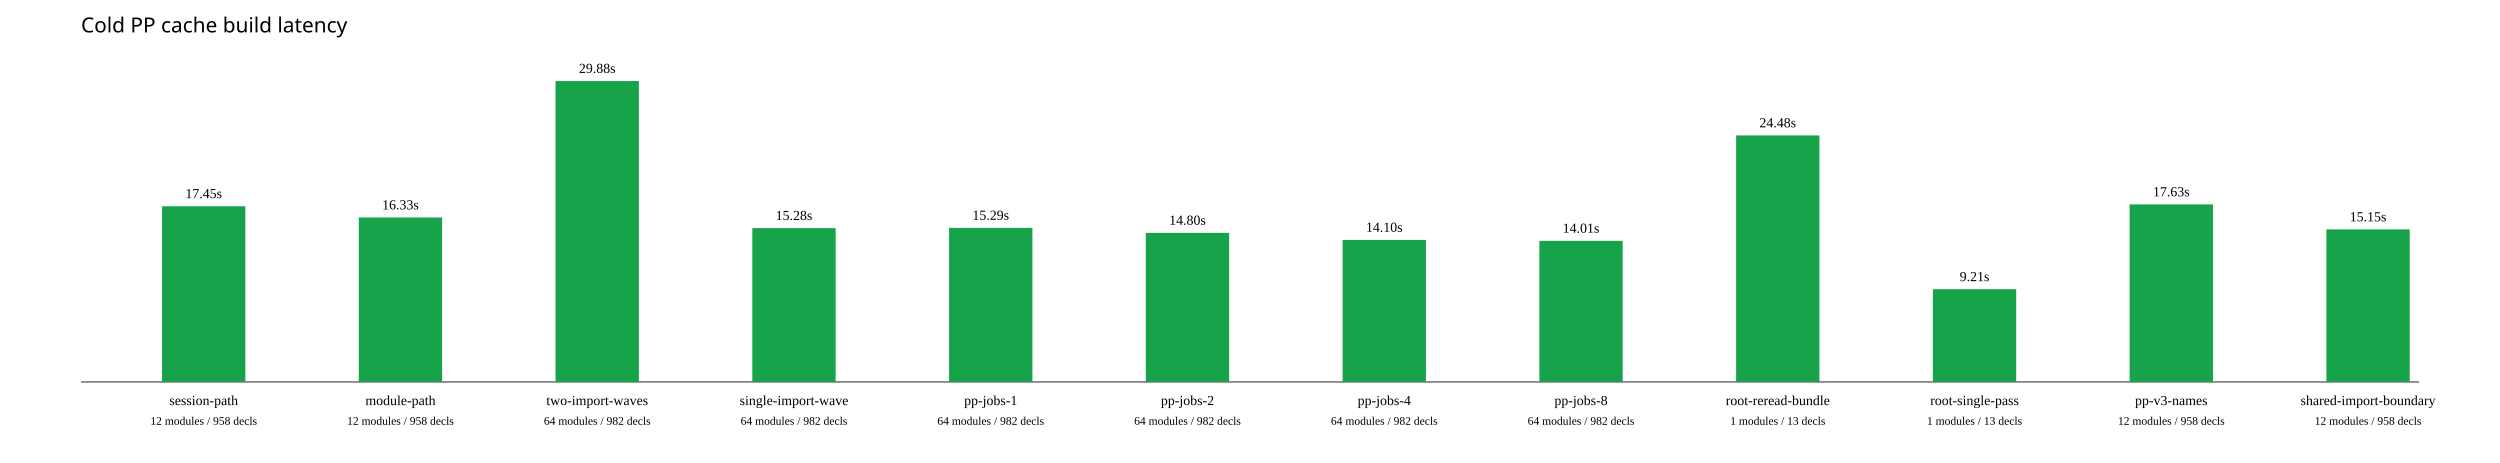
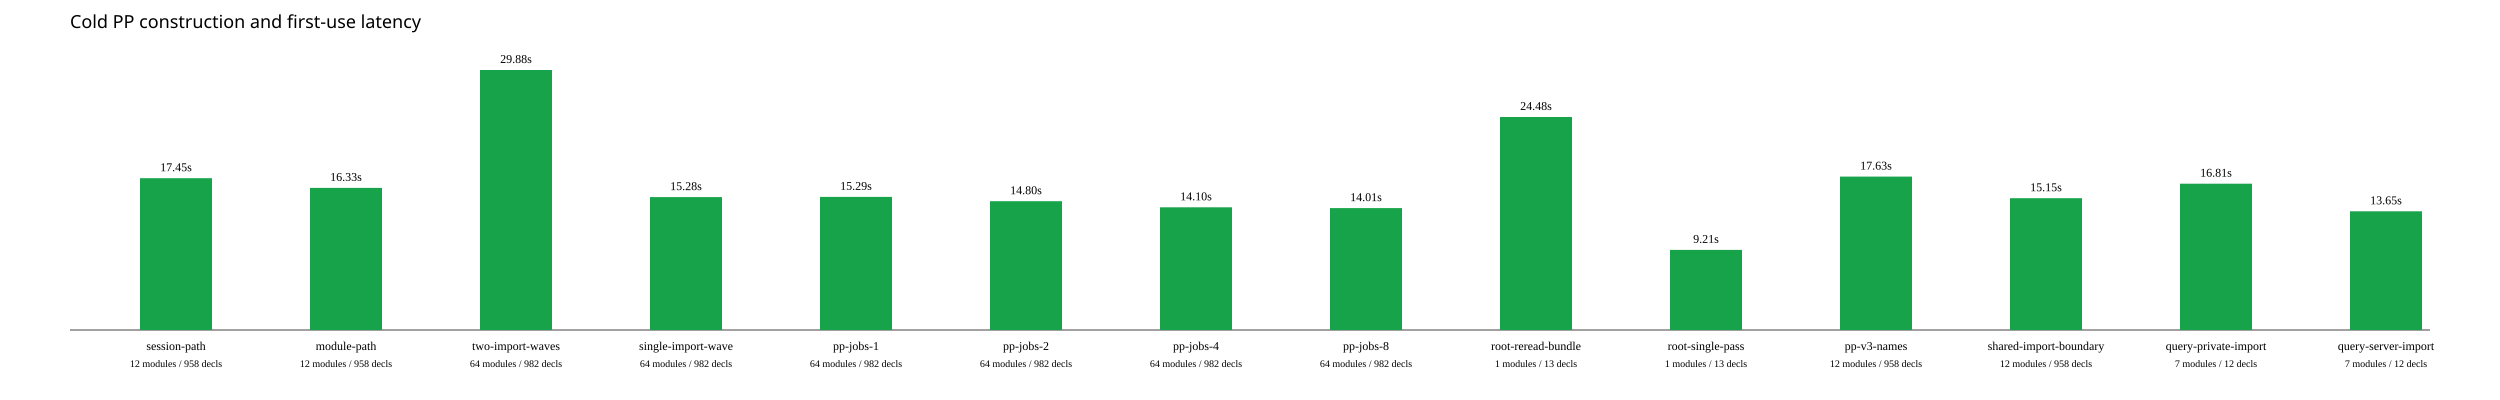
- <svg xmlns="http://www.w3.org/2000/svg" width="2160" height="400">
+ <svg xmlns="http://www.w3.org/2000/svg" width="2500" height="400">
  <rect width="100%" height="100%" fill="white" />
-   <text x="70" y="28" font-size="18" font-family="sans-serif">Cold PP cache build latency</text>
-   <line x1="70" y1="330" x2="2090" y2="330" stroke="#444" />
+   <text x="70" y="28" font-size="18" font-family="sans-serif">Cold PP construction and first-use latency</text>
+   <line x1="70" y1="330" x2="2430" y2="330" stroke="#444" />
  <rect x="140" y="178.2" width="72" height="151.8" fill="#16a34a" />
  <rect x="310" y="187.9" width="72" height="142.1" fill="#16a34a" />
  <rect x="480" y="70.0" width="72" height="260.0" fill="#16a34a" />
  <rect x="650" y="197.1" width="72" height="132.9" fill="#16a34a" />
  <rect x="820" y="196.9" width="72" height="133.1" fill="#16a34a" />
  <rect x="990" y="201.2" width="72" height="128.8" fill="#16a34a" />
  <rect x="1160" y="207.3" width="72" height="122.7" fill="#16a34a" />
  <rect x="1330" y="208.1" width="72" height="121.9" fill="#16a34a" />
  <rect x="1500" y="117.0" width="72" height="213.0" fill="#16a34a" />
  <rect x="1670" y="249.9" width="72" height="80.1" fill="#16a34a" />
  <rect x="1840" y="176.6" width="72" height="153.4" fill="#16a34a" />
  <rect x="2010" y="198.2" width="72" height="131.8" fill="#16a34a" />
+   <rect x="2180" y="183.7" width="72" height="146.3" fill="#16a34a" />
+   <rect x="2350" y="211.3" width="72" height="118.7" fill="#16a34a" />
  <text x="176" y="171.2" text-anchor="middle" font-size="12">17.45s</text>
  <text x="176" y="350" text-anchor="middle" font-size="12">session-path</text>
  <text x="176" y="367" text-anchor="middle" font-size="10">12 modules / 958 decls</text>
  <text x="346" y="180.9" text-anchor="middle" font-size="12">16.33s</text>
  <text x="346" y="350" text-anchor="middle" font-size="12">module-path</text>
  <text x="346" y="367" text-anchor="middle" font-size="10">12 modules / 958 decls</text>
  <text x="516" y="63.0" text-anchor="middle" font-size="12">29.88s</text>
  <text x="516" y="350" text-anchor="middle" font-size="12">two-import-waves</text>
  <text x="516" y="367" text-anchor="middle" font-size="10">64 modules / 982 decls</text>
  <text x="686" y="190.1" text-anchor="middle" font-size="12">15.28s</text>
  <text x="686" y="350" text-anchor="middle" font-size="12">single-import-wave</text>
  <text x="686" y="367" text-anchor="middle" font-size="10">64 modules / 982 decls</text>
  <text x="856" y="189.9" text-anchor="middle" font-size="12">15.29s</text>
  <text x="856" y="350" text-anchor="middle" font-size="12">pp-jobs-1</text>
  <text x="856" y="367" text-anchor="middle" font-size="10">64 modules / 982 decls</text>
  <text x="1026" y="194.2" text-anchor="middle" font-size="12">14.80s</text>
  <text x="1026" y="350" text-anchor="middle" font-size="12">pp-jobs-2</text>
  <text x="1026" y="367" text-anchor="middle" font-size="10">64 modules / 982 decls</text>
  <text x="1196" y="200.3" text-anchor="middle" font-size="12">14.10s</text>
  <text x="1196" y="350" text-anchor="middle" font-size="12">pp-jobs-4</text>
  <text x="1196" y="367" text-anchor="middle" font-size="10">64 modules / 982 decls</text>
  <text x="1366" y="201.1" text-anchor="middle" font-size="12">14.01s</text>
  <text x="1366" y="350" text-anchor="middle" font-size="12">pp-jobs-8</text>
  <text x="1366" y="367" text-anchor="middle" font-size="10">64 modules / 982 decls</text>
  <text x="1536" y="110.0" text-anchor="middle" font-size="12">24.48s</text>
  <text x="1536" y="350" text-anchor="middle" font-size="12">root-reread-bundle</text>
  <text x="1536" y="367" text-anchor="middle" font-size="10">1 modules / 13 decls</text>
  <text x="1706" y="242.9" text-anchor="middle" font-size="12">9.21s</text>
  <text x="1706" y="350" text-anchor="middle" font-size="12">root-single-pass</text>
  <text x="1706" y="367" text-anchor="middle" font-size="10">1 modules / 13 decls</text>
  <text x="1876" y="169.6" text-anchor="middle" font-size="12">17.63s</text>
  <text x="1876" y="350" text-anchor="middle" font-size="12">pp-v3-names</text>
  <text x="1876" y="367" text-anchor="middle" font-size="10">12 modules / 958 decls</text>
  <text x="2046" y="191.2" text-anchor="middle" font-size="12">15.15s</text>
  <text x="2046" y="350" text-anchor="middle" font-size="12">shared-import-boundary</text>
  <text x="2046" y="367" text-anchor="middle" font-size="10">12 modules / 958 decls</text>
+   <text x="2216" y="176.7" text-anchor="middle" font-size="12">16.81s</text>
+   <text x="2216" y="350" text-anchor="middle" font-size="12">query-private-import</text>
+   <text x="2216" y="367" text-anchor="middle" font-size="10">7 modules / 12 decls</text>
+   <text x="2386" y="204.3" text-anchor="middle" font-size="12">13.65s</text>
+   <text x="2386" y="350" text-anchor="middle" font-size="12">query-server-import</text>
+   <text x="2386" y="367" text-anchor="middle" font-size="10">7 modules / 12 decls</text>
</svg>
